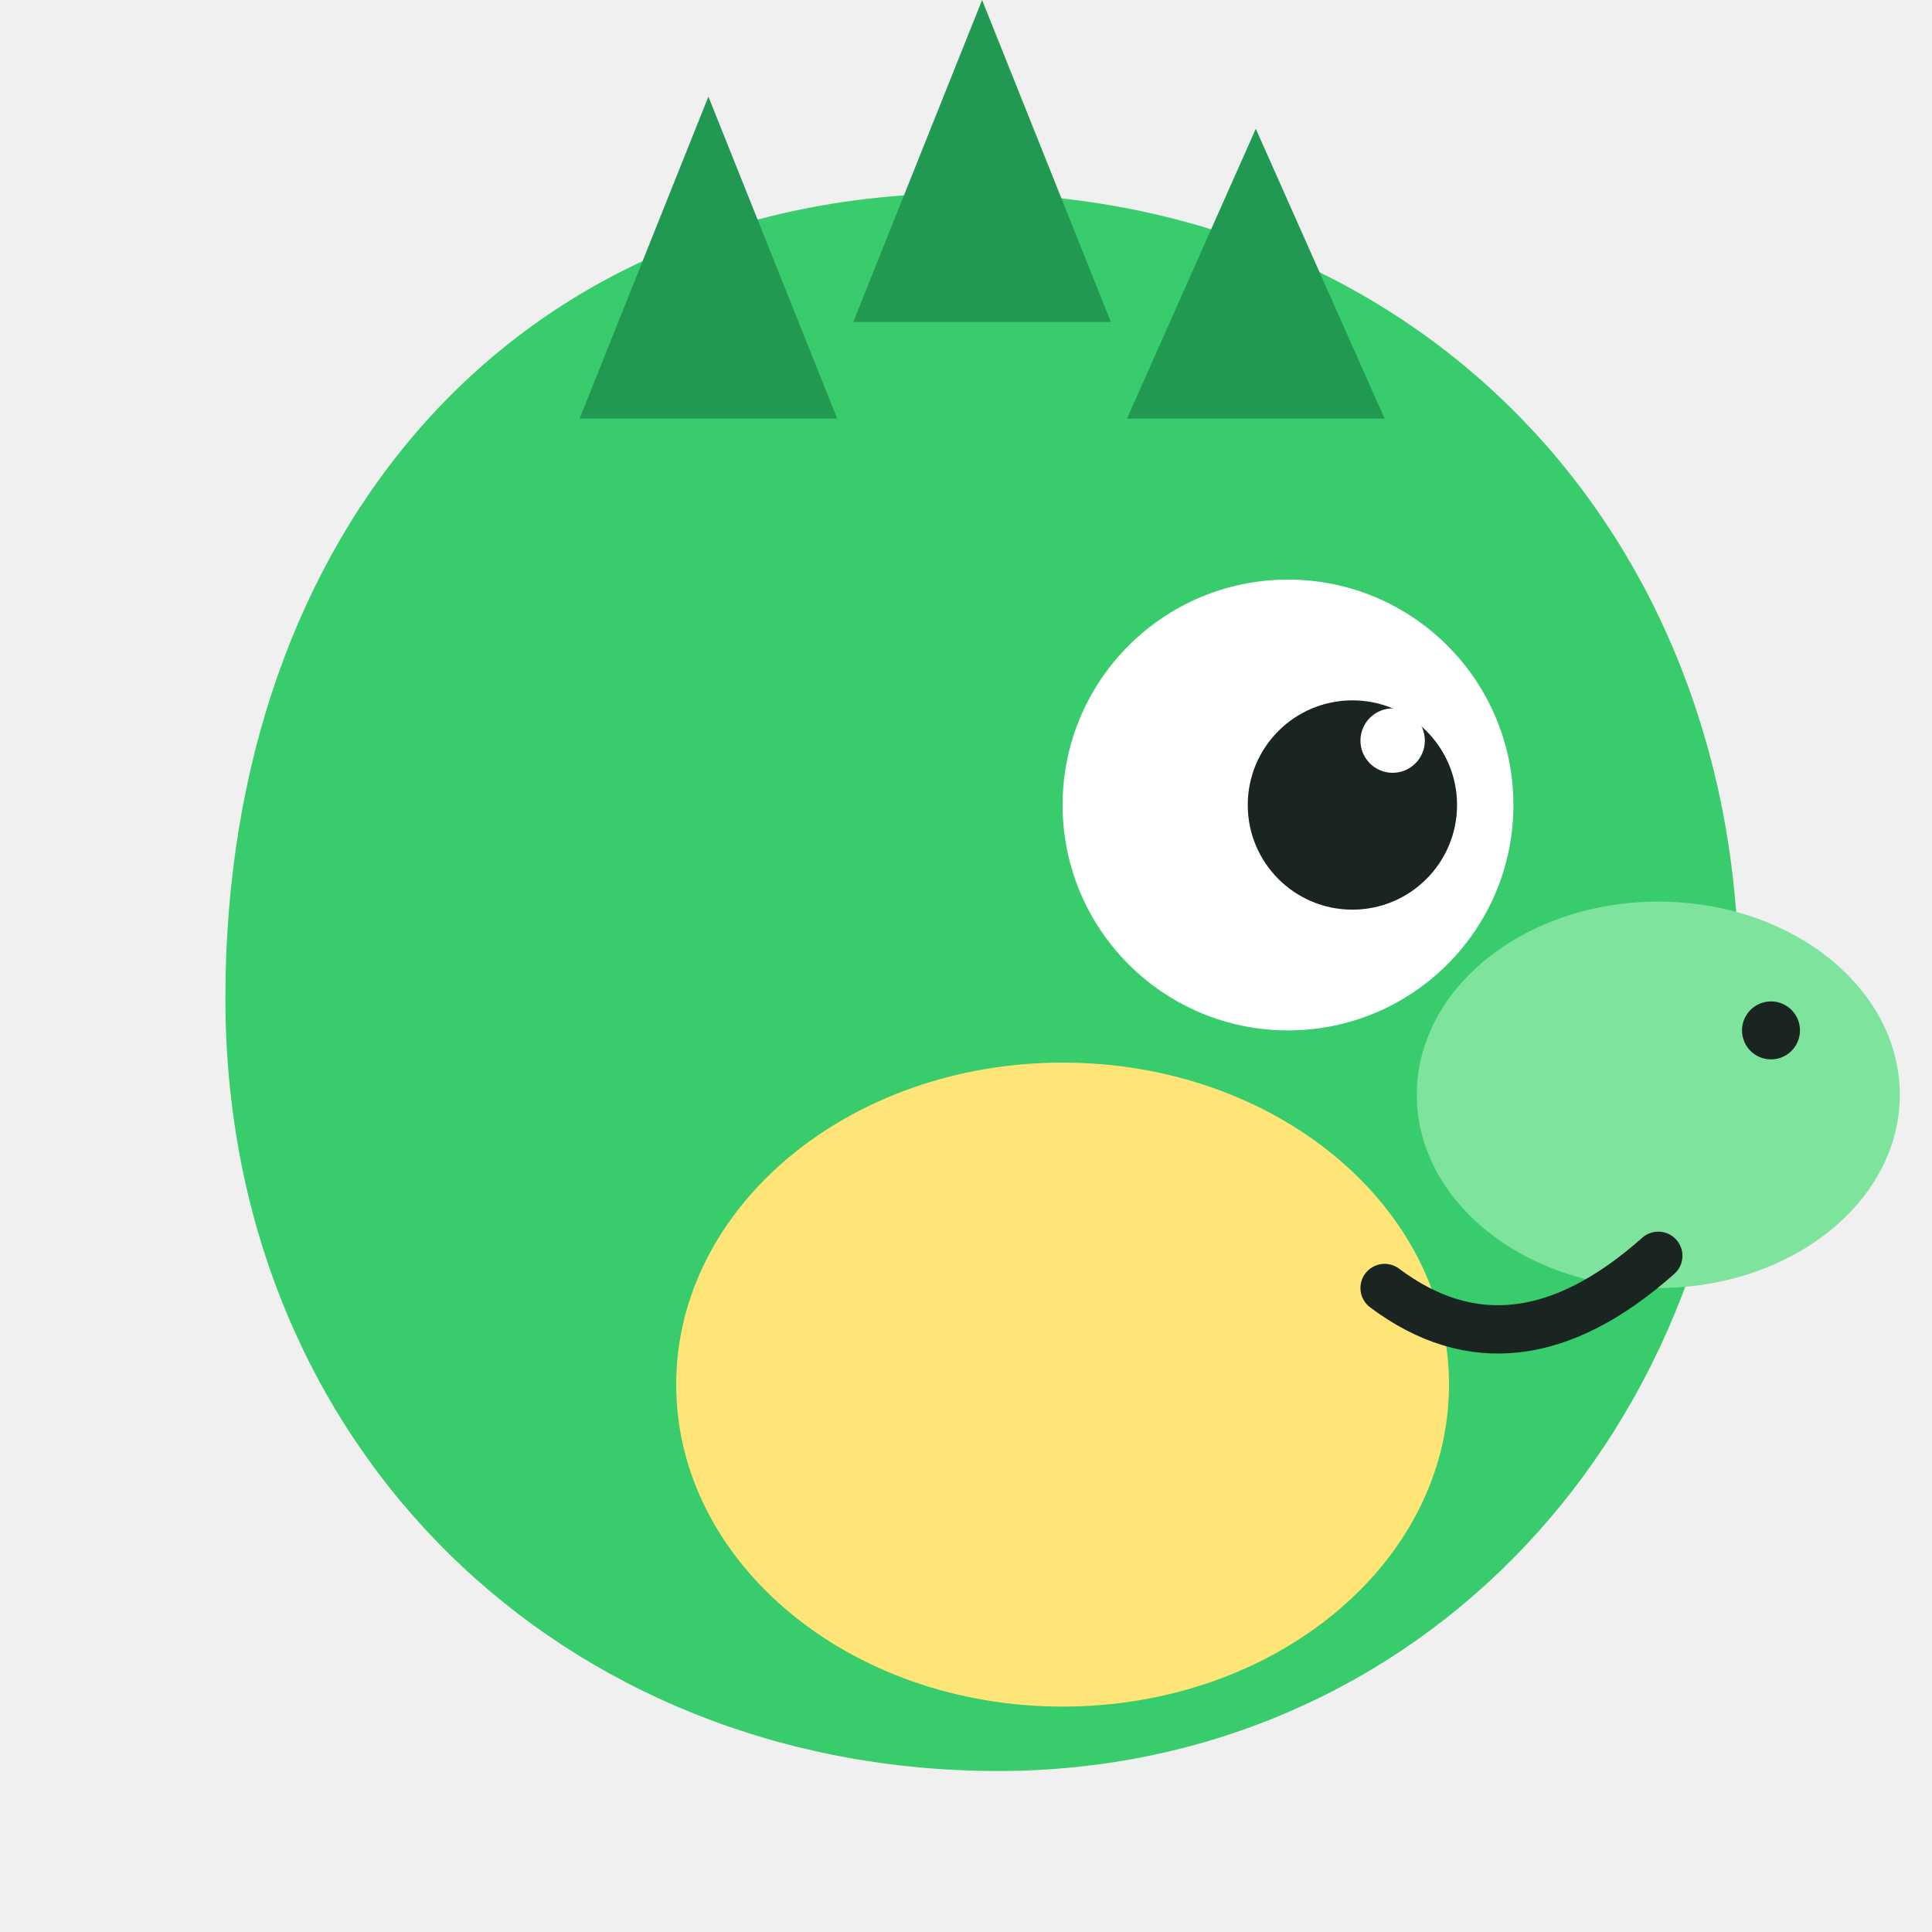
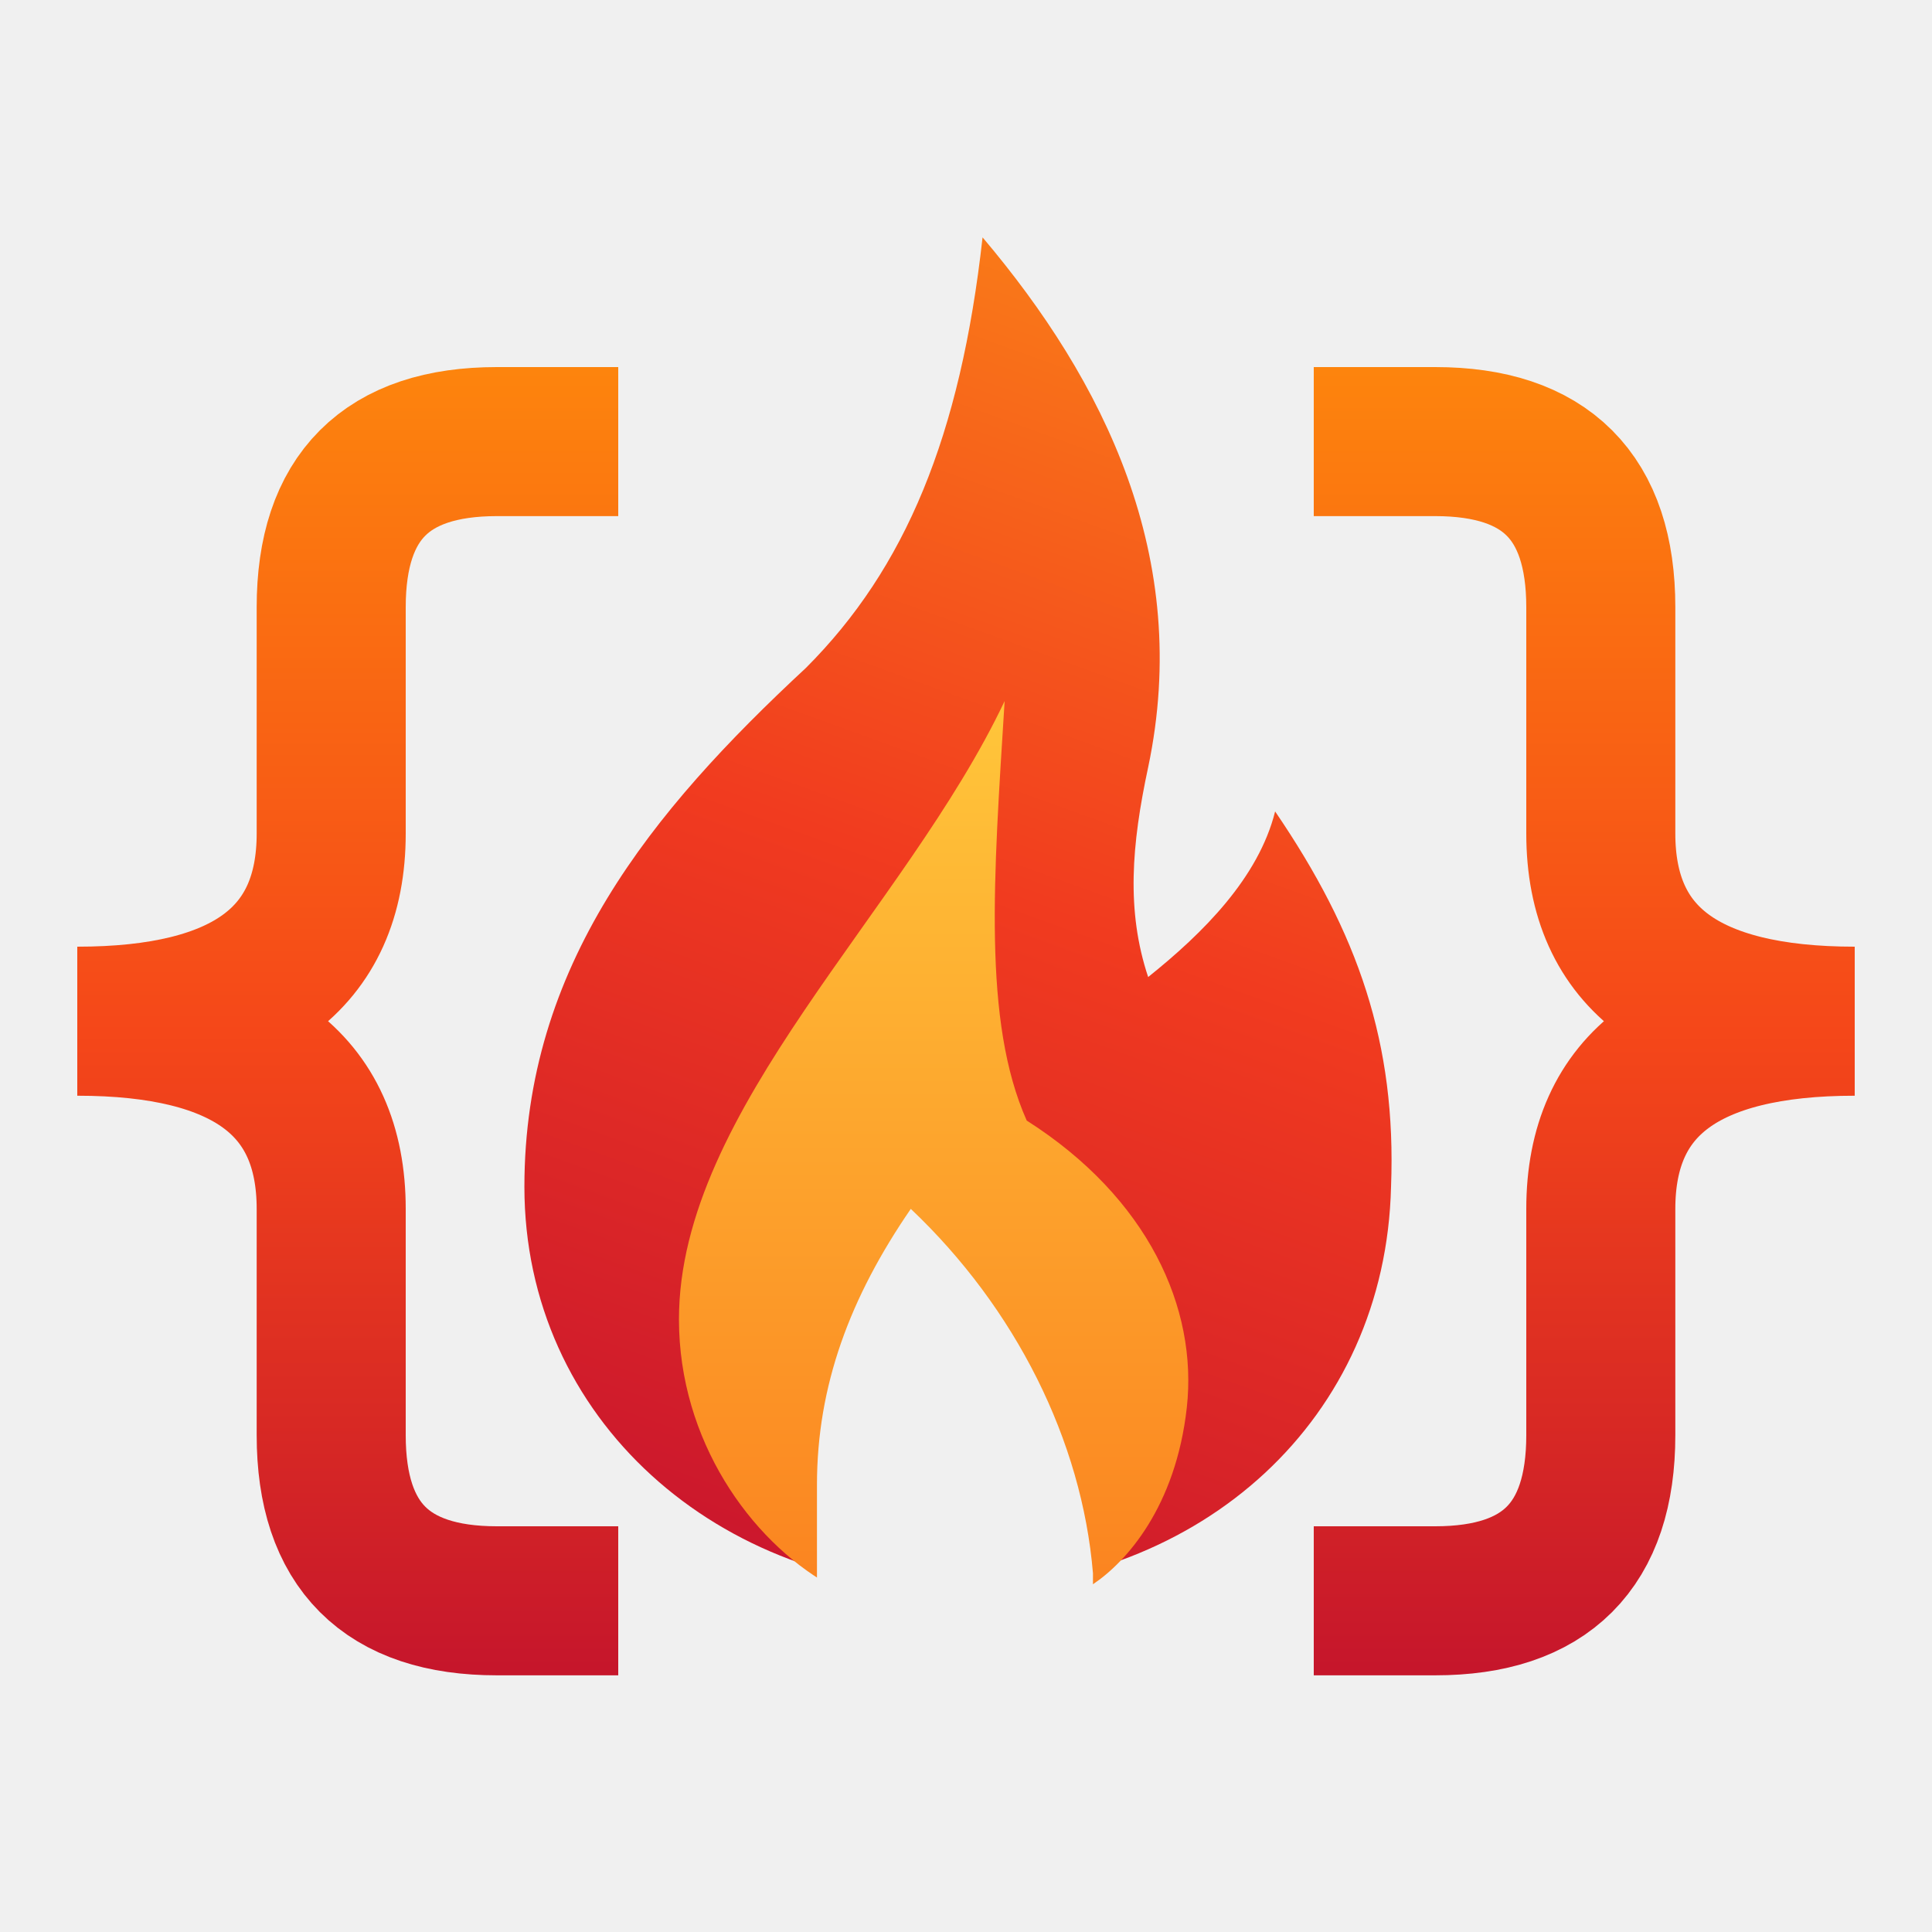
- <svg xmlns="http://www.w3.org/2000/svg" viewBox="0 0 120 120" role="img" aria-label="GrillMyCode dinosaur mascot">
-   <path d="M60,12 C32,12 14,33 14,62 C14,90 35,110 62,110 C88,110 108,89 108,61 C108,33 88,12 60,12 Z" fill="#38CC6C" />
-   <polygon points="36,26 44,6 52,26" fill="#229953" />
-   <polygon points="53,20 61,0 69,20" fill="#229953" />
-   <polygon points="70,26 78,8 86,26" fill="#229953" />
-   <ellipse cx="66" cy="86" rx="24" ry="20" fill="#FFE477" />
-   <ellipse cx="103" cy="68" rx="15" ry="12" fill="#7EE39D" />
-   <circle cx="110" cy="64" r="1.8" fill="#1A2421" />
-   <circle cx="80" cy="50" r="14" fill="#FFFFFF" />
-   <circle cx="84" cy="50" r="6.5" fill="#1A2421" />
-   <circle cx="86.5" cy="46" r="2" fill="#FFFFFF" />
-   <path d="M86,80 Q94,86 103,78" fill="none" stroke="#1A2421" stroke-width="3" stroke-linecap="round" />
+ <svg xmlns="http://www.w3.org/2000/svg" viewBox="6 11 350 350" role="img" aria-label="GrillMyCode logo: a flame between curly braces">
+   <defs>
+     <linearGradient id="gmc-braces" x1="0" y1="78" x2="0" y2="318" gradientUnits="userSpaceOnUse">
+       <stop offset="0" stop-color="#FD840D" />
+       <stop offset="0.5" stop-color="#F54719" />
+       <stop offset="1" stop-color="#C4142C" />
+     </linearGradient>
+     <linearGradient id="gmc-flame" x1="205" y1="60" x2="120" y2="295" gradientUnits="userSpaceOnUse">
+       <stop offset="0" stop-color="#FA7A18" />
+       <stop offset="0.45" stop-color="#F13B1F" />
+       <stop offset="1" stop-color="#C8142E" />
+     </linearGradient>
+     <linearGradient id="gmc-core" x1="0" y1="140" x2="0" y2="298" gradientUnits="userSpaceOnUse">
+       <stop offset="0" stop-color="#FFC53A" />
+       <stop offset="1" stop-color="#FB8420" />
+     </linearGradient>
+     <mask id="gmc-hole" maskUnits="userSpaceOnUse" x="6" y="11" width="350" height="350">
+       <rect x="6" y="11" width="350" height="350" fill="#fff" />
+       <path d="M171 230C160 246 154 262 154 280V312H204V296C202 272 190 248 171 230Z" fill="#000" />
+     </mask>
+   </defs>
+   <g fill="none" stroke="url(#gmc-braces)" stroke-width="27">
+     <path d="M118 91H96Q66 91 66 121V162Q66 196 20 196Q66 196 66 230V271Q66 301 96 301H118" />
+     <path d="M244 91H266Q296 91 296 121V162Q296 196 342 196Q296 196 296 230V271Q296 301 266 301H244" />
+   </g>
+   <g mask="url(#gmc-hole)">
+     <path fill="url(#gmc-flame)" d="M184 54C206 80 222 112 214 150C211 164 210 176 214 188C224 180 234 170 237 158C252 180 259 200 258 226C257 268 224 298 180 299C136 299 101 268 101 226C101 186 124 158 152 132C170 114 180 90 184 54Z" />
+     <path fill="url(#gmc-core)" d="M188 138C186 170 184 196 192 214C214 228 223 248 221 266C219 284 210 294 204 298H156C142 290 129 272 129 250C129 212 170 176 188 138Z" />
+   </g>
</svg>
